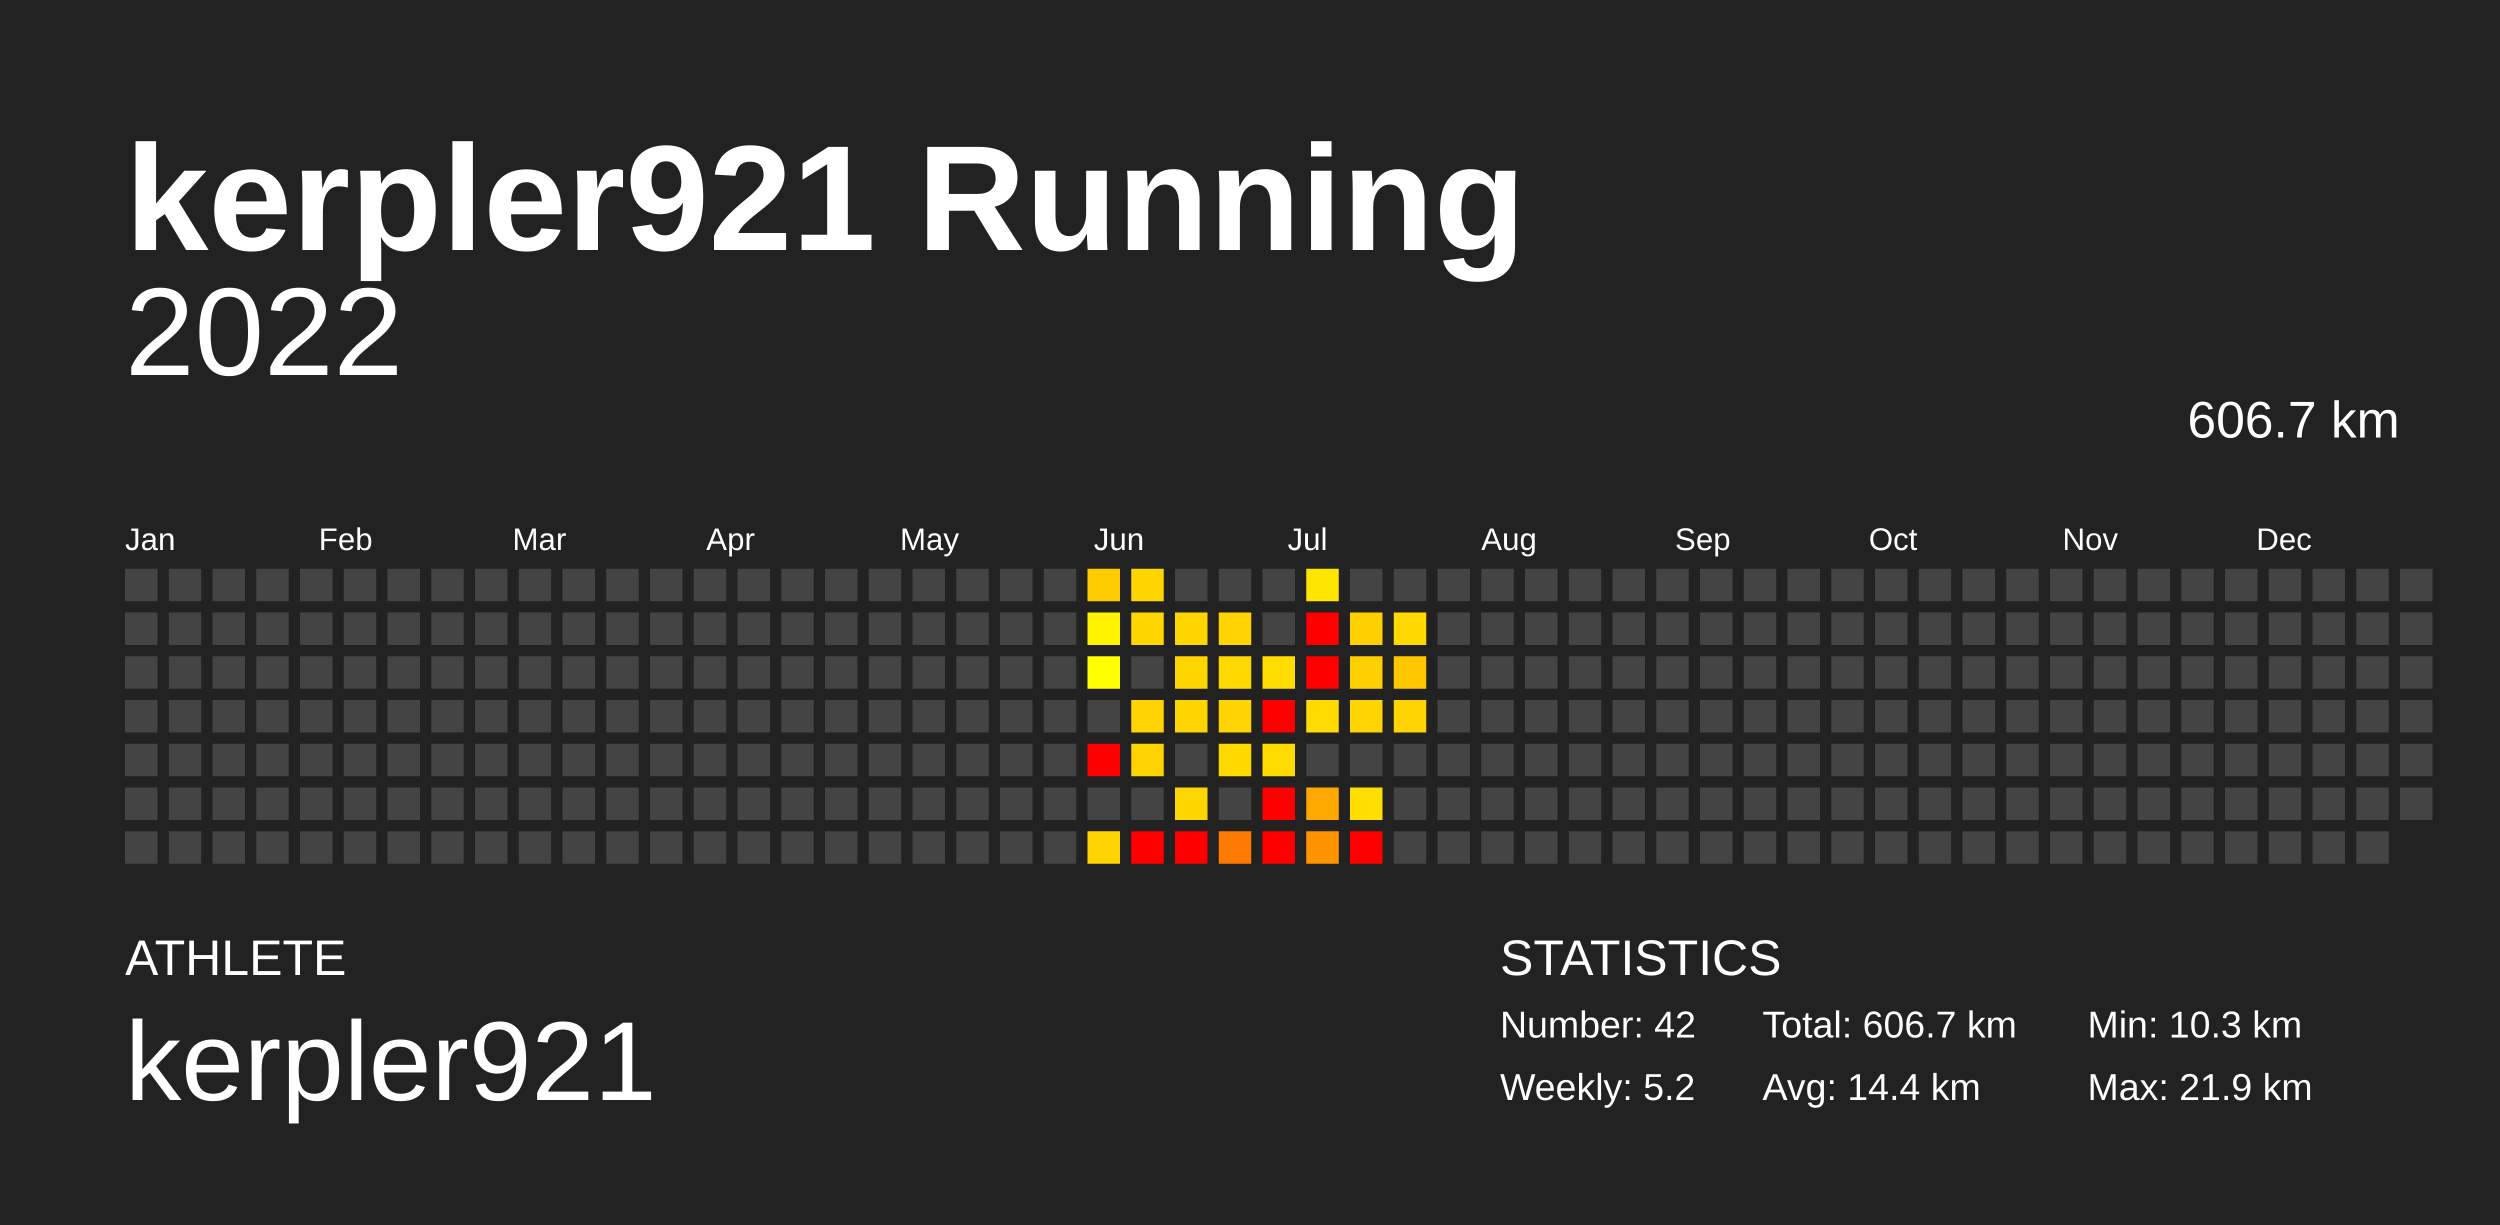
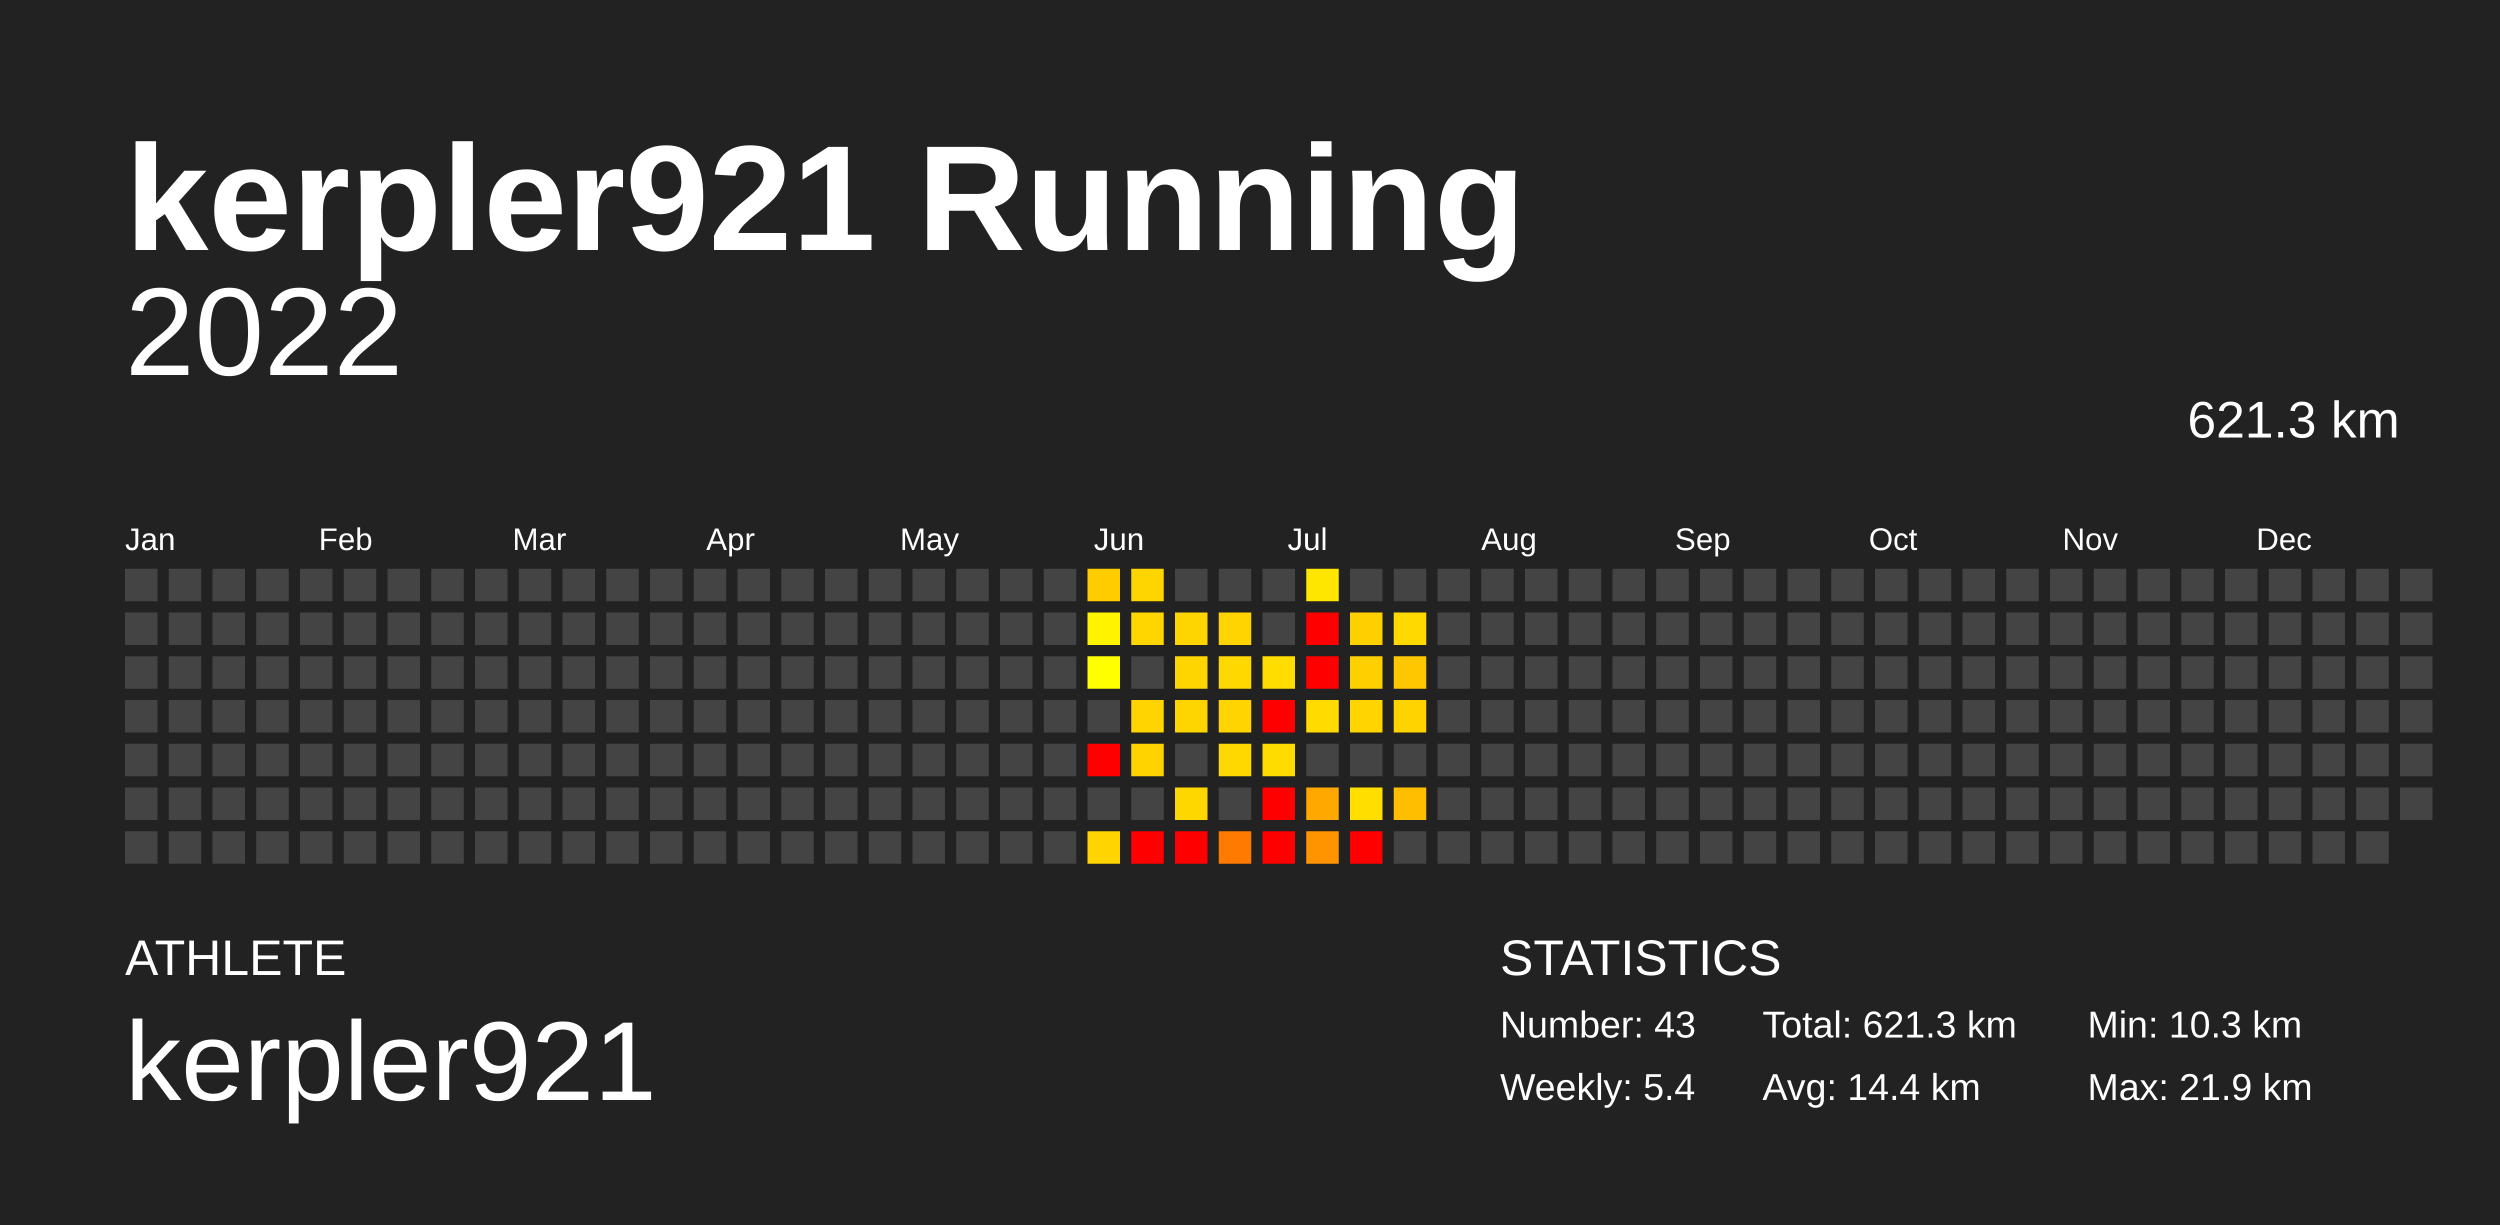
<svg xmlns="http://www.w3.org/2000/svg" baseProfile="full" height="98mm" version="1.1" viewBox="0,0,200,98" width="200mm">
  <defs />
  <rect fill="#222222" height="98" width="200" x="0" y="0" />
  <text fill="#FFFFFF" style="font-size:12px; font-family:Arial; font-weight:bold;" x="10" y="20">kerpler921 Running</text>
  <text fill="#FFFFFF" style="font-size:4px; font-family:Arial" x="10" y="78">ATHLETE</text>
  <text fill="#FFFFFF" style="font-size:9px; font-family:Arial" x="10" y="88">kerpler921</text>
  <text fill="#FFFFFF" style="font-size:4px; font-family:Arial" x="120" y="78">STATISTICS</text>
-   <text fill="#FFFFFF" style="font-size:3px; font-family:Arial" x="120" y="83">Number: 42</text>
-   <text fill="#FFFFFF" style="font-size:3px; font-family:Arial" x="120" y="88">Weekly: 5.2</text>
-   <text fill="#FFFFFF" style="font-size:3px; font-family:Arial" x="141" y="83">Total: 606.7 km</text>
+   <text fill="#FFFFFF" style="font-size:3px; font-family:Arial" x="120" y="83">Number: 43</text>
+   <text fill="#FFFFFF" style="font-size:3px; font-family:Arial" x="120" y="88">Weekly: 5.4</text>
+   <text fill="#FFFFFF" style="font-size:3px; font-family:Arial" x="141" y="83">Total: 621.3 km</text>
  <text fill="#FFFFFF" style="font-size:3px; font-family:Arial" x="141" y="88">Avg: 14.4 km</text>
  <text fill="#FFFFFF" style="font-size:3px; font-family:Arial" x="167" y="83">Min: 10.3 km</text>
  <text fill="#FFFFFF" style="font-size:3px; font-family:Arial" x="167" y="88">Max: 21.9 km</text>
  <text alignment-baseline="hanging" fill="#FFFFFF" style="font-size:10.0px; font-family:Arial;" x="10" y="30">2022</text>
-   <text alignment-baseline="hanging" fill="#FFFFFF" style="font-size:4.125px; font-family:Arial;" x="175" y="35">606.7 km</text>
+   <text alignment-baseline="hanging" fill="#FFFFFF" style="font-size:4.125px; font-family:Arial;" x="175" y="35">621.3 km</text>
  <text fill="#FFFFFF" style="font-size:2.5px; font-family:Arial" x="10.0" y="44">Jan</text>
  <text fill="#FFFFFF" style="font-size:2.5px; font-family:Arial" x="25.5" y="44">Feb</text>
  <text fill="#FFFFFF" style="font-size:2.5px; font-family:Arial" x="41.0" y="44">Mar</text>
  <text fill="#FFFFFF" style="font-size:2.5px; font-family:Arial" x="56.5" y="44">Apr</text>
  <text fill="#FFFFFF" style="font-size:2.5px; font-family:Arial" x="72.0" y="44">May</text>
  <text fill="#FFFFFF" style="font-size:2.5px; font-family:Arial" x="87.5" y="44">Jun</text>
  <text fill="#FFFFFF" style="font-size:2.5px; font-family:Arial" x="103.0" y="44">Jul</text>
  <text fill="#FFFFFF" style="font-size:2.5px; font-family:Arial" x="118.5" y="44">Aug</text>
  <text fill="#FFFFFF" style="font-size:2.5px; font-family:Arial" x="134.0" y="44">Sep</text>
  <text fill="#FFFFFF" style="font-size:2.5px; font-family:Arial" x="149.5" y="44">Oct</text>
  <text fill="#FFFFFF" style="font-size:2.5px; font-family:Arial" x="165.0" y="44">Nov</text>
  <text fill="#FFFFFF" style="font-size:2.5px; font-family:Arial" x="180.5" y="44">Dec</text>
  <rect fill="#444444" height="2.6" width="2.6" x="10.0" y="45.5" />
  <rect fill="#444444" height="2.6" width="2.6" x="10.0" y="49.0" />
  <rect fill="#444444" height="2.6" width="2.6" x="10.0" y="52.5" />
  <rect fill="#444444" height="2.6" width="2.6" x="10.0" y="56.0" />
  <rect fill="#444444" height="2.6" width="2.6" x="10.0" y="59.5" />
  <rect fill="#444444" height="2.6" width="2.6" x="10.0" y="63.0" />
  <rect fill="#444444" height="2.6" width="2.6" x="10.0" y="66.5" />
  <rect fill="#444444" height="2.6" width="2.6" x="13.5" y="45.5" />
  <rect fill="#444444" height="2.6" width="2.6" x="13.5" y="49.0" />
  <rect fill="#444444" height="2.6" width="2.6" x="13.5" y="52.5" />
  <rect fill="#444444" height="2.6" width="2.6" x="13.5" y="56.0" />
  <rect fill="#444444" height="2.6" width="2.6" x="13.5" y="59.5" />
  <rect fill="#444444" height="2.6" width="2.6" x="13.5" y="63.0" />
  <rect fill="#444444" height="2.6" width="2.6" x="13.5" y="66.5" />
  <rect fill="#444444" height="2.6" width="2.6" x="17.0" y="45.5" />
  <rect fill="#444444" height="2.6" width="2.6" x="17.0" y="49.0" />
  <rect fill="#444444" height="2.6" width="2.6" x="17.0" y="52.5" />
  <rect fill="#444444" height="2.6" width="2.6" x="17.0" y="56.0" />
  <rect fill="#444444" height="2.6" width="2.6" x="17.0" y="59.5" />
  <rect fill="#444444" height="2.6" width="2.6" x="17.0" y="63.0" />
  <rect fill="#444444" height="2.6" width="2.6" x="17.0" y="66.5" />
  <rect fill="#444444" height="2.6" width="2.6" x="20.5" y="45.5" />
  <rect fill="#444444" height="2.6" width="2.6" x="20.5" y="49.0" />
  <rect fill="#444444" height="2.6" width="2.6" x="20.5" y="52.5" />
  <rect fill="#444444" height="2.6" width="2.6" x="20.5" y="56.0" />
  <rect fill="#444444" height="2.6" width="2.6" x="20.5" y="59.5" />
  <rect fill="#444444" height="2.6" width="2.6" x="20.5" y="63.0" />
  <rect fill="#444444" height="2.6" width="2.6" x="20.5" y="66.5" />
  <rect fill="#444444" height="2.6" width="2.6" x="24.0" y="45.5" />
  <rect fill="#444444" height="2.6" width="2.6" x="24.0" y="49.0" />
  <rect fill="#444444" height="2.6" width="2.6" x="24.0" y="52.5" />
  <rect fill="#444444" height="2.6" width="2.6" x="24.0" y="56.0" />
  <rect fill="#444444" height="2.6" width="2.6" x="24.0" y="59.5" />
  <rect fill="#444444" height="2.6" width="2.6" x="24.0" y="63.0" />
  <rect fill="#444444" height="2.6" width="2.6" x="24.0" y="66.5" />
  <rect fill="#444444" height="2.6" width="2.6" x="27.5" y="45.5" />
  <rect fill="#444444" height="2.6" width="2.6" x="27.5" y="49.0" />
  <rect fill="#444444" height="2.6" width="2.6" x="27.5" y="52.5" />
  <rect fill="#444444" height="2.6" width="2.6" x="27.5" y="56.0" />
  <rect fill="#444444" height="2.6" width="2.6" x="27.5" y="59.5" />
  <rect fill="#444444" height="2.6" width="2.6" x="27.5" y="63.0" />
  <rect fill="#444444" height="2.6" width="2.6" x="27.5" y="66.5" />
  <rect fill="#444444" height="2.6" width="2.6" x="31.0" y="45.5" />
  <rect fill="#444444" height="2.6" width="2.6" x="31.0" y="49.0" />
  <rect fill="#444444" height="2.6" width="2.6" x="31.0" y="52.5" />
  <rect fill="#444444" height="2.6" width="2.6" x="31.0" y="56.0" />
  <rect fill="#444444" height="2.6" width="2.6" x="31.0" y="59.5" />
  <rect fill="#444444" height="2.6" width="2.6" x="31.0" y="63.0" />
  <rect fill="#444444" height="2.6" width="2.6" x="31.0" y="66.5" />
  <rect fill="#444444" height="2.6" width="2.6" x="34.5" y="45.5" />
  <rect fill="#444444" height="2.6" width="2.6" x="34.5" y="49.0" />
  <rect fill="#444444" height="2.6" width="2.6" x="34.5" y="52.5" />
  <rect fill="#444444" height="2.6" width="2.6" x="34.5" y="56.0" />
  <rect fill="#444444" height="2.6" width="2.6" x="34.5" y="59.5" />
  <rect fill="#444444" height="2.6" width="2.6" x="34.5" y="63.0" />
  <rect fill="#444444" height="2.6" width="2.6" x="34.5" y="66.5" />
  <rect fill="#444444" height="2.6" width="2.6" x="38.0" y="45.5" />
  <rect fill="#444444" height="2.6" width="2.6" x="38.0" y="49.0" />
  <rect fill="#444444" height="2.6" width="2.6" x="38.0" y="52.5" />
  <rect fill="#444444" height="2.6" width="2.6" x="38.0" y="56.0" />
  <rect fill="#444444" height="2.6" width="2.6" x="38.0" y="59.5" />
  <rect fill="#444444" height="2.6" width="2.6" x="38.0" y="63.0" />
  <rect fill="#444444" height="2.6" width="2.6" x="38.0" y="66.5" />
  <rect fill="#444444" height="2.6" width="2.6" x="41.5" y="45.5" />
  <rect fill="#444444" height="2.6" width="2.6" x="41.5" y="49.0" />
  <rect fill="#444444" height="2.6" width="2.6" x="41.5" y="52.5" />
  <rect fill="#444444" height="2.6" width="2.6" x="41.5" y="56.0" />
  <rect fill="#444444" height="2.6" width="2.6" x="41.5" y="59.5" />
  <rect fill="#444444" height="2.6" width="2.6" x="41.5" y="63.0" />
  <rect fill="#444444" height="2.6" width="2.6" x="41.5" y="66.5" />
  <rect fill="#444444" height="2.6" width="2.6" x="45.0" y="45.5" />
  <rect fill="#444444" height="2.6" width="2.6" x="45.0" y="49.0" />
  <rect fill="#444444" height="2.6" width="2.6" x="45.0" y="52.5" />
  <rect fill="#444444" height="2.6" width="2.6" x="45.0" y="56.0" />
  <rect fill="#444444" height="2.6" width="2.6" x="45.0" y="59.5" />
  <rect fill="#444444" height="2.6" width="2.6" x="45.0" y="63.0" />
  <rect fill="#444444" height="2.6" width="2.6" x="45.0" y="66.5" />
  <rect fill="#444444" height="2.6" width="2.6" x="48.5" y="45.5" />
  <rect fill="#444444" height="2.6" width="2.6" x="48.5" y="49.0" />
  <rect fill="#444444" height="2.6" width="2.6" x="48.5" y="52.5" />
  <rect fill="#444444" height="2.6" width="2.6" x="48.5" y="56.0" />
  <rect fill="#444444" height="2.6" width="2.6" x="48.5" y="59.5" />
  <rect fill="#444444" height="2.6" width="2.6" x="48.5" y="63.0" />
  <rect fill="#444444" height="2.6" width="2.6" x="48.5" y="66.5" />
  <rect fill="#444444" height="2.6" width="2.6" x="52.0" y="45.5" />
  <rect fill="#444444" height="2.6" width="2.6" x="52.0" y="49.0" />
  <rect fill="#444444" height="2.6" width="2.6" x="52.0" y="52.5" />
  <rect fill="#444444" height="2.6" width="2.6" x="52.0" y="56.0" />
  <rect fill="#444444" height="2.6" width="2.6" x="52.0" y="59.5" />
  <rect fill="#444444" height="2.6" width="2.6" x="52.0" y="63.0" />
  <rect fill="#444444" height="2.6" width="2.6" x="52.0" y="66.5" />
  <rect fill="#444444" height="2.6" width="2.6" x="55.5" y="45.5" />
  <rect fill="#444444" height="2.6" width="2.6" x="55.5" y="49.0" />
  <rect fill="#444444" height="2.6" width="2.6" x="55.5" y="52.5" />
  <rect fill="#444444" height="2.6" width="2.6" x="55.5" y="56.0" />
  <rect fill="#444444" height="2.6" width="2.6" x="55.5" y="59.5" />
  <rect fill="#444444" height="2.6" width="2.6" x="55.5" y="63.0" />
  <rect fill="#444444" height="2.6" width="2.6" x="55.5" y="66.5" />
  <rect fill="#444444" height="2.6" width="2.6" x="59.0" y="45.5" />
  <rect fill="#444444" height="2.6" width="2.6" x="59.0" y="49.0" />
  <rect fill="#444444" height="2.6" width="2.6" x="59.0" y="52.5" />
  <rect fill="#444444" height="2.6" width="2.6" x="59.0" y="56.0" />
  <rect fill="#444444" height="2.6" width="2.6" x="59.0" y="59.5" />
  <rect fill="#444444" height="2.6" width="2.6" x="59.0" y="63.0" />
  <rect fill="#444444" height="2.6" width="2.6" x="59.0" y="66.5" />
  <rect fill="#444444" height="2.6" width="2.6" x="62.5" y="45.5" />
  <rect fill="#444444" height="2.6" width="2.6" x="62.5" y="49.0" />
  <rect fill="#444444" height="2.6" width="2.6" x="62.5" y="52.5" />
  <rect fill="#444444" height="2.6" width="2.6" x="62.5" y="56.0" />
  <rect fill="#444444" height="2.6" width="2.6" x="62.5" y="59.5" />
  <rect fill="#444444" height="2.6" width="2.6" x="62.5" y="63.0" />
  <rect fill="#444444" height="2.6" width="2.6" x="62.5" y="66.5" />
  <rect fill="#444444" height="2.6" width="2.6" x="66.0" y="45.5" />
  <rect fill="#444444" height="2.6" width="2.6" x="66.0" y="49.0" />
  <rect fill="#444444" height="2.6" width="2.6" x="66.0" y="52.5" />
  <rect fill="#444444" height="2.6" width="2.6" x="66.0" y="56.0" />
  <rect fill="#444444" height="2.6" width="2.6" x="66.0" y="59.5" />
  <rect fill="#444444" height="2.6" width="2.6" x="66.0" y="63.0" />
  <rect fill="#444444" height="2.6" width="2.6" x="66.0" y="66.5" />
  <rect fill="#444444" height="2.6" width="2.6" x="69.5" y="45.5" />
  <rect fill="#444444" height="2.6" width="2.6" x="69.5" y="49.0" />
  <rect fill="#444444" height="2.6" width="2.6" x="69.5" y="52.5" />
  <rect fill="#444444" height="2.6" width="2.6" x="69.5" y="56.0" />
  <rect fill="#444444" height="2.6" width="2.6" x="69.5" y="59.5" />
  <rect fill="#444444" height="2.6" width="2.6" x="69.5" y="63.0" />
  <rect fill="#444444" height="2.6" width="2.6" x="69.5" y="66.5" />
  <rect fill="#444444" height="2.6" width="2.6" x="73.0" y="45.5" />
  <rect fill="#444444" height="2.6" width="2.6" x="73.0" y="49.0" />
  <rect fill="#444444" height="2.6" width="2.6" x="73.0" y="52.5" />
  <rect fill="#444444" height="2.6" width="2.6" x="73.0" y="56.0" />
  <rect fill="#444444" height="2.6" width="2.6" x="73.0" y="59.5" />
  <rect fill="#444444" height="2.6" width="2.6" x="73.0" y="63.0" />
  <rect fill="#444444" height="2.6" width="2.6" x="73.0" y="66.5" />
  <rect fill="#444444" height="2.6" width="2.6" x="76.5" y="45.5" />
  <rect fill="#444444" height="2.6" width="2.6" x="76.5" y="49.0" />
  <rect fill="#444444" height="2.6" width="2.6" x="76.5" y="52.5" />
  <rect fill="#444444" height="2.6" width="2.6" x="76.5" y="56.0" />
  <rect fill="#444444" height="2.6" width="2.6" x="76.5" y="59.5" />
  <rect fill="#444444" height="2.6" width="2.6" x="76.5" y="63.0" />
  <rect fill="#444444" height="2.6" width="2.6" x="76.5" y="66.5" />
  <rect fill="#444444" height="2.6" width="2.6" x="80.0" y="45.5" />
  <rect fill="#444444" height="2.6" width="2.6" x="80.0" y="49.0" />
  <rect fill="#444444" height="2.6" width="2.6" x="80.0" y="52.5" />
  <rect fill="#444444" height="2.6" width="2.6" x="80.0" y="56.0" />
  <rect fill="#444444" height="2.6" width="2.6" x="80.0" y="59.5" />
  <rect fill="#444444" height="2.6" width="2.6" x="80.0" y="63.0" />
  <rect fill="#444444" height="2.6" width="2.6" x="80.0" y="66.5" />
  <rect fill="#444444" height="2.6" width="2.6" x="83.5" y="45.5" />
  <rect fill="#444444" height="2.6" width="2.6" x="83.5" y="49.0" />
  <rect fill="#444444" height="2.6" width="2.6" x="83.5" y="52.5" />
  <rect fill="#444444" height="2.6" width="2.6" x="83.5" y="56.0" />
  <rect fill="#444444" height="2.6" width="2.6" x="83.5" y="59.5" />
  <rect fill="#444444" height="2.6" width="2.6" x="83.5" y="63.0" />
  <rect fill="#444444" height="2.6" width="2.6" x="83.5" y="66.5" />
  <rect fill="#ffcc00" height="2.6" width="2.6" x="87.0" y="45.5" />
  <rect fill="#fff300" height="2.6" width="2.6" x="87.0" y="49.0" />
  <rect fill="#ffff00" height="2.6" width="2.6" x="87.0" y="52.5" />
  <rect fill="#444444" height="2.6" width="2.6" x="87.0" y="56.0" />
  <rect fill="red" height="2.6" width="2.6" x="87.0" y="59.5" />
  <rect fill="#444444" height="2.6" width="2.6" x="87.0" y="63.0" />
  <rect fill="#ffd400" height="2.6" width="2.6" x="87.0" y="66.5" />
  <rect fill="#ffd500" height="2.6" width="2.6" x="90.5" y="45.5" />
  <rect fill="#ffd600" height="2.6" width="2.6" x="90.5" y="49.0" />
  <rect fill="#444444" height="2.6" width="2.6" x="90.5" y="52.5" />
  <rect fill="#ffd400" height="2.6" width="2.6" x="90.5" y="56.0" />
  <rect fill="#ffd300" height="2.6" width="2.6" x="90.5" y="59.5" />
  <rect fill="#444444" height="2.6" width="2.6" x="90.5" y="63.0" />
  <rect fill="red" height="2.6" width="2.6" x="90.5" y="66.5" />
  <rect fill="#444444" height="2.6" width="2.6" x="94.0" y="45.5" />
  <rect fill="#ffd500" height="2.6" width="2.6" x="94.0" y="49.0" />
  <rect fill="#ffd500" height="2.6" width="2.6" x="94.0" y="52.5" />
  <rect fill="#ffd500" height="2.6" width="2.6" x="94.0" y="56.0" />
  <rect fill="#444444" height="2.6" width="2.6" x="94.0" y="59.5" />
  <rect fill="#ffd700" height="2.6" width="2.6" x="94.0" y="63.0" />
  <rect fill="red" height="2.6" width="2.6" x="94.0" y="66.5" />
  <rect fill="#444444" height="2.6" width="2.6" x="97.5" y="45.5" />
  <rect fill="#ffd400" height="2.6" width="2.6" x="97.5" y="49.0" />
  <rect fill="#ffd800" height="2.6" width="2.6" x="97.5" y="52.5" />
  <rect fill="#ffd400" height="2.6" width="2.6" x="97.5" y="56.0" />
  <rect fill="#ffd800" height="2.6" width="2.6" x="97.5" y="59.5" />
  <rect fill="#444444" height="2.6" width="2.6" x="97.5" y="63.0" />
  <rect fill="#ff7a00" height="2.6" width="2.6" x="97.5" y="66.5" />
  <rect fill="#444444" height="2.6" width="2.6" x="101.0" y="45.5" />
  <rect fill="#444444" height="2.6" width="2.6" x="101.0" y="49.0" />
  <rect fill="#ffdd00" height="2.6" width="2.6" x="101.0" y="52.5" />
  <rect fill="red" height="2.6" width="2.6" x="101.0" y="56.0" />
  <rect fill="#ffdc00" height="2.6" width="2.6" x="101.0" y="59.5" />
  <rect fill="red" height="2.6" width="2.6" x="101.0" y="63.0" />
  <rect fill="red" height="2.6" width="2.6" x="101.0" y="66.5" />
  <rect fill="#ffe600" height="2.6" width="2.6" x="104.5" y="45.5" />
  <rect fill="red" height="2.6" width="2.6" x="104.5" y="49.0" />
  <rect fill="red" height="2.6" width="2.6" x="104.5" y="52.5" />
  <rect fill="#ffdb00" height="2.6" width="2.6" x="104.5" y="56.0" />
  <rect fill="#444444" height="2.6" width="2.6" x="104.5" y="59.5" />
  <rect fill="#ffa800" height="2.6" width="2.6" x="104.5" y="63.0" />
  <rect fill="#ff9300" height="2.6" width="2.6" x="104.5" y="66.5" />
  <rect fill="#444444" height="2.6" width="2.6" x="108.0" y="45.5" />
  <rect fill="#ffd000" height="2.6" width="2.6" x="108.0" y="49.0" />
  <rect fill="#ffd000" height="2.6" width="2.6" x="108.0" y="52.5" />
  <rect fill="#ffd400" height="2.6" width="2.6" x="108.0" y="56.0" />
  <rect fill="#444444" height="2.6" width="2.6" x="108.0" y="59.5" />
  <rect fill="#ffde00" height="2.6" width="2.6" x="108.0" y="63.0" />
  <rect fill="red" height="2.6" width="2.6" x="108.0" y="66.5" />
  <rect fill="#444444" height="2.6" width="2.6" x="111.5" y="45.5" />
  <rect fill="#ffd900" height="2.6" width="2.6" x="111.5" y="49.0" />
  <rect fill="#ffc700" height="2.6" width="2.6" x="111.5" y="52.5" />
  <rect fill="#ffd300" height="2.6" width="2.6" x="111.5" y="56.0" />
  <rect fill="#444444" height="2.6" width="2.6" x="111.5" y="59.5" />
-   <rect fill="#444444" height="2.6" width="2.6" x="111.5" y="63.0" />
+   <rect fill="#ffbf00" height="2.6" width="2.6" x="111.5" y="63.0" />
  <rect fill="#444444" height="2.6" width="2.6" x="111.5" y="66.5" />
  <rect fill="#444444" height="2.6" width="2.6" x="115.0" y="45.5" />
  <rect fill="#444444" height="2.6" width="2.6" x="115.0" y="49.0" />
  <rect fill="#444444" height="2.6" width="2.6" x="115.0" y="52.5" />
  <rect fill="#444444" height="2.6" width="2.6" x="115.0" y="56.0" />
  <rect fill="#444444" height="2.6" width="2.6" x="115.0" y="59.5" />
  <rect fill="#444444" height="2.6" width="2.6" x="115.0" y="63.0" />
  <rect fill="#444444" height="2.6" width="2.6" x="115.0" y="66.5" />
  <rect fill="#444444" height="2.6" width="2.6" x="118.5" y="45.5" />
  <rect fill="#444444" height="2.6" width="2.6" x="118.5" y="49.0" />
  <rect fill="#444444" height="2.6" width="2.6" x="118.5" y="52.5" />
  <rect fill="#444444" height="2.6" width="2.6" x="118.5" y="56.0" />
  <rect fill="#444444" height="2.6" width="2.6" x="118.5" y="59.5" />
  <rect fill="#444444" height="2.6" width="2.6" x="118.5" y="63.0" />
  <rect fill="#444444" height="2.6" width="2.6" x="118.5" y="66.5" />
  <rect fill="#444444" height="2.6" width="2.6" x="122.0" y="45.5" />
  <rect fill="#444444" height="2.6" width="2.6" x="122.0" y="49.0" />
  <rect fill="#444444" height="2.6" width="2.6" x="122.0" y="52.5" />
  <rect fill="#444444" height="2.6" width="2.6" x="122.0" y="56.0" />
  <rect fill="#444444" height="2.6" width="2.6" x="122.0" y="59.5" />
  <rect fill="#444444" height="2.6" width="2.6" x="122.0" y="63.0" />
  <rect fill="#444444" height="2.6" width="2.6" x="122.0" y="66.5" />
  <rect fill="#444444" height="2.6" width="2.6" x="125.5" y="45.5" />
  <rect fill="#444444" height="2.6" width="2.6" x="125.5" y="49.0" />
  <rect fill="#444444" height="2.6" width="2.6" x="125.5" y="52.5" />
  <rect fill="#444444" height="2.6" width="2.6" x="125.5" y="56.0" />
  <rect fill="#444444" height="2.6" width="2.6" x="125.5" y="59.5" />
  <rect fill="#444444" height="2.6" width="2.6" x="125.5" y="63.0" />
  <rect fill="#444444" height="2.6" width="2.6" x="125.5" y="66.5" />
  <rect fill="#444444" height="2.6" width="2.6" x="129.0" y="45.5" />
  <rect fill="#444444" height="2.6" width="2.6" x="129.0" y="49.0" />
  <rect fill="#444444" height="2.6" width="2.6" x="129.0" y="52.5" />
  <rect fill="#444444" height="2.6" width="2.6" x="129.0" y="56.0" />
  <rect fill="#444444" height="2.6" width="2.6" x="129.0" y="59.5" />
  <rect fill="#444444" height="2.6" width="2.6" x="129.0" y="63.0" />
  <rect fill="#444444" height="2.6" width="2.6" x="129.0" y="66.5" />
  <rect fill="#444444" height="2.6" width="2.6" x="132.5" y="45.5" />
  <rect fill="#444444" height="2.6" width="2.6" x="132.5" y="49.0" />
  <rect fill="#444444" height="2.6" width="2.6" x="132.5" y="52.5" />
  <rect fill="#444444" height="2.6" width="2.6" x="132.5" y="56.0" />
  <rect fill="#444444" height="2.6" width="2.6" x="132.5" y="59.5" />
  <rect fill="#444444" height="2.6" width="2.6" x="132.5" y="63.0" />
  <rect fill="#444444" height="2.6" width="2.6" x="132.5" y="66.5" />
  <rect fill="#444444" height="2.6" width="2.6" x="136.0" y="45.5" />
  <rect fill="#444444" height="2.6" width="2.6" x="136.0" y="49.0" />
  <rect fill="#444444" height="2.6" width="2.6" x="136.0" y="52.5" />
  <rect fill="#444444" height="2.6" width="2.6" x="136.0" y="56.0" />
  <rect fill="#444444" height="2.6" width="2.6" x="136.0" y="59.5" />
  <rect fill="#444444" height="2.6" width="2.6" x="136.0" y="63.0" />
  <rect fill="#444444" height="2.6" width="2.6" x="136.0" y="66.5" />
  <rect fill="#444444" height="2.6" width="2.6" x="139.5" y="45.5" />
  <rect fill="#444444" height="2.6" width="2.6" x="139.5" y="49.0" />
  <rect fill="#444444" height="2.6" width="2.6" x="139.5" y="52.5" />
  <rect fill="#444444" height="2.6" width="2.6" x="139.5" y="56.0" />
  <rect fill="#444444" height="2.6" width="2.6" x="139.5" y="59.5" />
  <rect fill="#444444" height="2.6" width="2.6" x="139.5" y="63.0" />
  <rect fill="#444444" height="2.6" width="2.6" x="139.5" y="66.5" />
  <rect fill="#444444" height="2.6" width="2.6" x="143.0" y="45.5" />
  <rect fill="#444444" height="2.6" width="2.6" x="143.0" y="49.0" />
  <rect fill="#444444" height="2.6" width="2.6" x="143.0" y="52.5" />
  <rect fill="#444444" height="2.6" width="2.6" x="143.0" y="56.0" />
  <rect fill="#444444" height="2.6" width="2.6" x="143.0" y="59.5" />
  <rect fill="#444444" height="2.6" width="2.6" x="143.0" y="63.0" />
  <rect fill="#444444" height="2.6" width="2.6" x="143.0" y="66.5" />
  <rect fill="#444444" height="2.6" width="2.6" x="146.5" y="45.5" />
  <rect fill="#444444" height="2.6" width="2.6" x="146.5" y="49.0" />
  <rect fill="#444444" height="2.6" width="2.6" x="146.5" y="52.5" />
  <rect fill="#444444" height="2.6" width="2.6" x="146.5" y="56.0" />
  <rect fill="#444444" height="2.6" width="2.6" x="146.5" y="59.5" />
  <rect fill="#444444" height="2.6" width="2.6" x="146.5" y="63.0" />
  <rect fill="#444444" height="2.6" width="2.6" x="146.5" y="66.5" />
  <rect fill="#444444" height="2.6" width="2.6" x="150.0" y="45.5" />
  <rect fill="#444444" height="2.6" width="2.6" x="150.0" y="49.0" />
  <rect fill="#444444" height="2.6" width="2.6" x="150.0" y="52.5" />
  <rect fill="#444444" height="2.6" width="2.6" x="150.0" y="56.0" />
  <rect fill="#444444" height="2.6" width="2.6" x="150.0" y="59.5" />
  <rect fill="#444444" height="2.6" width="2.6" x="150.0" y="63.0" />
  <rect fill="#444444" height="2.6" width="2.6" x="150.0" y="66.5" />
  <rect fill="#444444" height="2.6" width="2.6" x="153.5" y="45.5" />
  <rect fill="#444444" height="2.6" width="2.6" x="153.5" y="49.0" />
  <rect fill="#444444" height="2.6" width="2.6" x="153.5" y="52.5" />
  <rect fill="#444444" height="2.6" width="2.6" x="153.5" y="56.0" />
  <rect fill="#444444" height="2.6" width="2.6" x="153.5" y="59.5" />
  <rect fill="#444444" height="2.6" width="2.6" x="153.5" y="63.0" />
  <rect fill="#444444" height="2.6" width="2.6" x="153.5" y="66.5" />
  <rect fill="#444444" height="2.6" width="2.6" x="157.0" y="45.5" />
  <rect fill="#444444" height="2.6" width="2.6" x="157.0" y="49.0" />
  <rect fill="#444444" height="2.6" width="2.6" x="157.0" y="52.5" />
  <rect fill="#444444" height="2.6" width="2.6" x="157.0" y="56.0" />
  <rect fill="#444444" height="2.6" width="2.6" x="157.0" y="59.5" />
  <rect fill="#444444" height="2.6" width="2.6" x="157.0" y="63.0" />
  <rect fill="#444444" height="2.6" width="2.6" x="157.0" y="66.5" />
  <rect fill="#444444" height="2.6" width="2.6" x="160.5" y="45.5" />
  <rect fill="#444444" height="2.6" width="2.6" x="160.5" y="49.0" />
  <rect fill="#444444" height="2.6" width="2.6" x="160.5" y="52.5" />
  <rect fill="#444444" height="2.6" width="2.6" x="160.5" y="56.0" />
  <rect fill="#444444" height="2.6" width="2.6" x="160.5" y="59.5" />
  <rect fill="#444444" height="2.6" width="2.6" x="160.5" y="63.0" />
  <rect fill="#444444" height="2.6" width="2.6" x="160.5" y="66.5" />
  <rect fill="#444444" height="2.6" width="2.6" x="164.0" y="45.5" />
  <rect fill="#444444" height="2.6" width="2.6" x="164.0" y="49.0" />
  <rect fill="#444444" height="2.6" width="2.6" x="164.0" y="52.5" />
  <rect fill="#444444" height="2.6" width="2.6" x="164.0" y="56.0" />
  <rect fill="#444444" height="2.6" width="2.6" x="164.0" y="59.5" />
  <rect fill="#444444" height="2.6" width="2.6" x="164.0" y="63.0" />
  <rect fill="#444444" height="2.6" width="2.6" x="164.0" y="66.5" />
  <rect fill="#444444" height="2.6" width="2.6" x="167.5" y="45.5" />
  <rect fill="#444444" height="2.6" width="2.6" x="167.5" y="49.0" />
  <rect fill="#444444" height="2.6" width="2.6" x="167.5" y="52.5" />
  <rect fill="#444444" height="2.6" width="2.6" x="167.5" y="56.0" />
  <rect fill="#444444" height="2.6" width="2.6" x="167.5" y="59.5" />
  <rect fill="#444444" height="2.6" width="2.6" x="167.5" y="63.0" />
  <rect fill="#444444" height="2.6" width="2.6" x="167.5" y="66.5" />
  <rect fill="#444444" height="2.6" width="2.6" x="171.0" y="45.5" />
  <rect fill="#444444" height="2.6" width="2.6" x="171.0" y="49.0" />
  <rect fill="#444444" height="2.6" width="2.6" x="171.0" y="52.5" />
  <rect fill="#444444" height="2.6" width="2.6" x="171.0" y="56.0" />
  <rect fill="#444444" height="2.6" width="2.6" x="171.0" y="59.5" />
  <rect fill="#444444" height="2.6" width="2.6" x="171.0" y="63.0" />
  <rect fill="#444444" height="2.6" width="2.6" x="171.0" y="66.5" />
  <rect fill="#444444" height="2.6" width="2.6" x="174.5" y="45.5" />
  <rect fill="#444444" height="2.6" width="2.6" x="174.5" y="49.0" />
  <rect fill="#444444" height="2.6" width="2.6" x="174.5" y="52.5" />
  <rect fill="#444444" height="2.6" width="2.6" x="174.5" y="56.0" />
  <rect fill="#444444" height="2.6" width="2.6" x="174.5" y="59.5" />
  <rect fill="#444444" height="2.6" width="2.6" x="174.5" y="63.0" />
  <rect fill="#444444" height="2.6" width="2.6" x="174.5" y="66.5" />
  <rect fill="#444444" height="2.6" width="2.6" x="178.0" y="45.5" />
  <rect fill="#444444" height="2.6" width="2.6" x="178.0" y="49.0" />
  <rect fill="#444444" height="2.6" width="2.6" x="178.0" y="52.5" />
  <rect fill="#444444" height="2.6" width="2.6" x="178.0" y="56.0" />
  <rect fill="#444444" height="2.6" width="2.6" x="178.0" y="59.5" />
  <rect fill="#444444" height="2.6" width="2.6" x="178.0" y="63.0" />
  <rect fill="#444444" height="2.6" width="2.6" x="178.0" y="66.5" />
  <rect fill="#444444" height="2.6" width="2.6" x="181.5" y="45.5" />
  <rect fill="#444444" height="2.6" width="2.6" x="181.5" y="49.0" />
  <rect fill="#444444" height="2.6" width="2.6" x="181.5" y="52.5" />
  <rect fill="#444444" height="2.6" width="2.6" x="181.5" y="56.0" />
  <rect fill="#444444" height="2.6" width="2.6" x="181.5" y="59.5" />
  <rect fill="#444444" height="2.6" width="2.6" x="181.5" y="63.0" />
  <rect fill="#444444" height="2.6" width="2.6" x="181.5" y="66.5" />
  <rect fill="#444444" height="2.6" width="2.6" x="185.0" y="45.5" />
  <rect fill="#444444" height="2.6" width="2.6" x="185.0" y="49.0" />
  <rect fill="#444444" height="2.6" width="2.6" x="185.0" y="52.5" />
  <rect fill="#444444" height="2.6" width="2.6" x="185.0" y="56.0" />
  <rect fill="#444444" height="2.6" width="2.6" x="185.0" y="59.5" />
  <rect fill="#444444" height="2.6" width="2.6" x="185.0" y="63.0" />
  <rect fill="#444444" height="2.6" width="2.6" x="185.0" y="66.5" />
  <rect fill="#444444" height="2.6" width="2.6" x="188.5" y="45.5" />
  <rect fill="#444444" height="2.6" width="2.6" x="188.5" y="49.0" />
  <rect fill="#444444" height="2.6" width="2.6" x="188.5" y="52.5" />
  <rect fill="#444444" height="2.6" width="2.6" x="188.5" y="56.0" />
  <rect fill="#444444" height="2.6" width="2.6" x="188.5" y="59.5" />
  <rect fill="#444444" height="2.6" width="2.6" x="188.5" y="63.0" />
  <rect fill="#444444" height="2.6" width="2.6" x="188.5" y="66.5" />
  <rect fill="#444444" height="2.6" width="2.6" x="192.0" y="45.5" />
  <rect fill="#444444" height="2.6" width="2.6" x="192.0" y="49.0" />
  <rect fill="#444444" height="2.6" width="2.6" x="192.0" y="52.5" />
  <rect fill="#444444" height="2.6" width="2.6" x="192.0" y="56.0" />
  <rect fill="#444444" height="2.6" width="2.6" x="192.0" y="59.5" />
  <rect fill="#444444" height="2.6" width="2.6" x="192.0" y="63.0" />
</svg>
